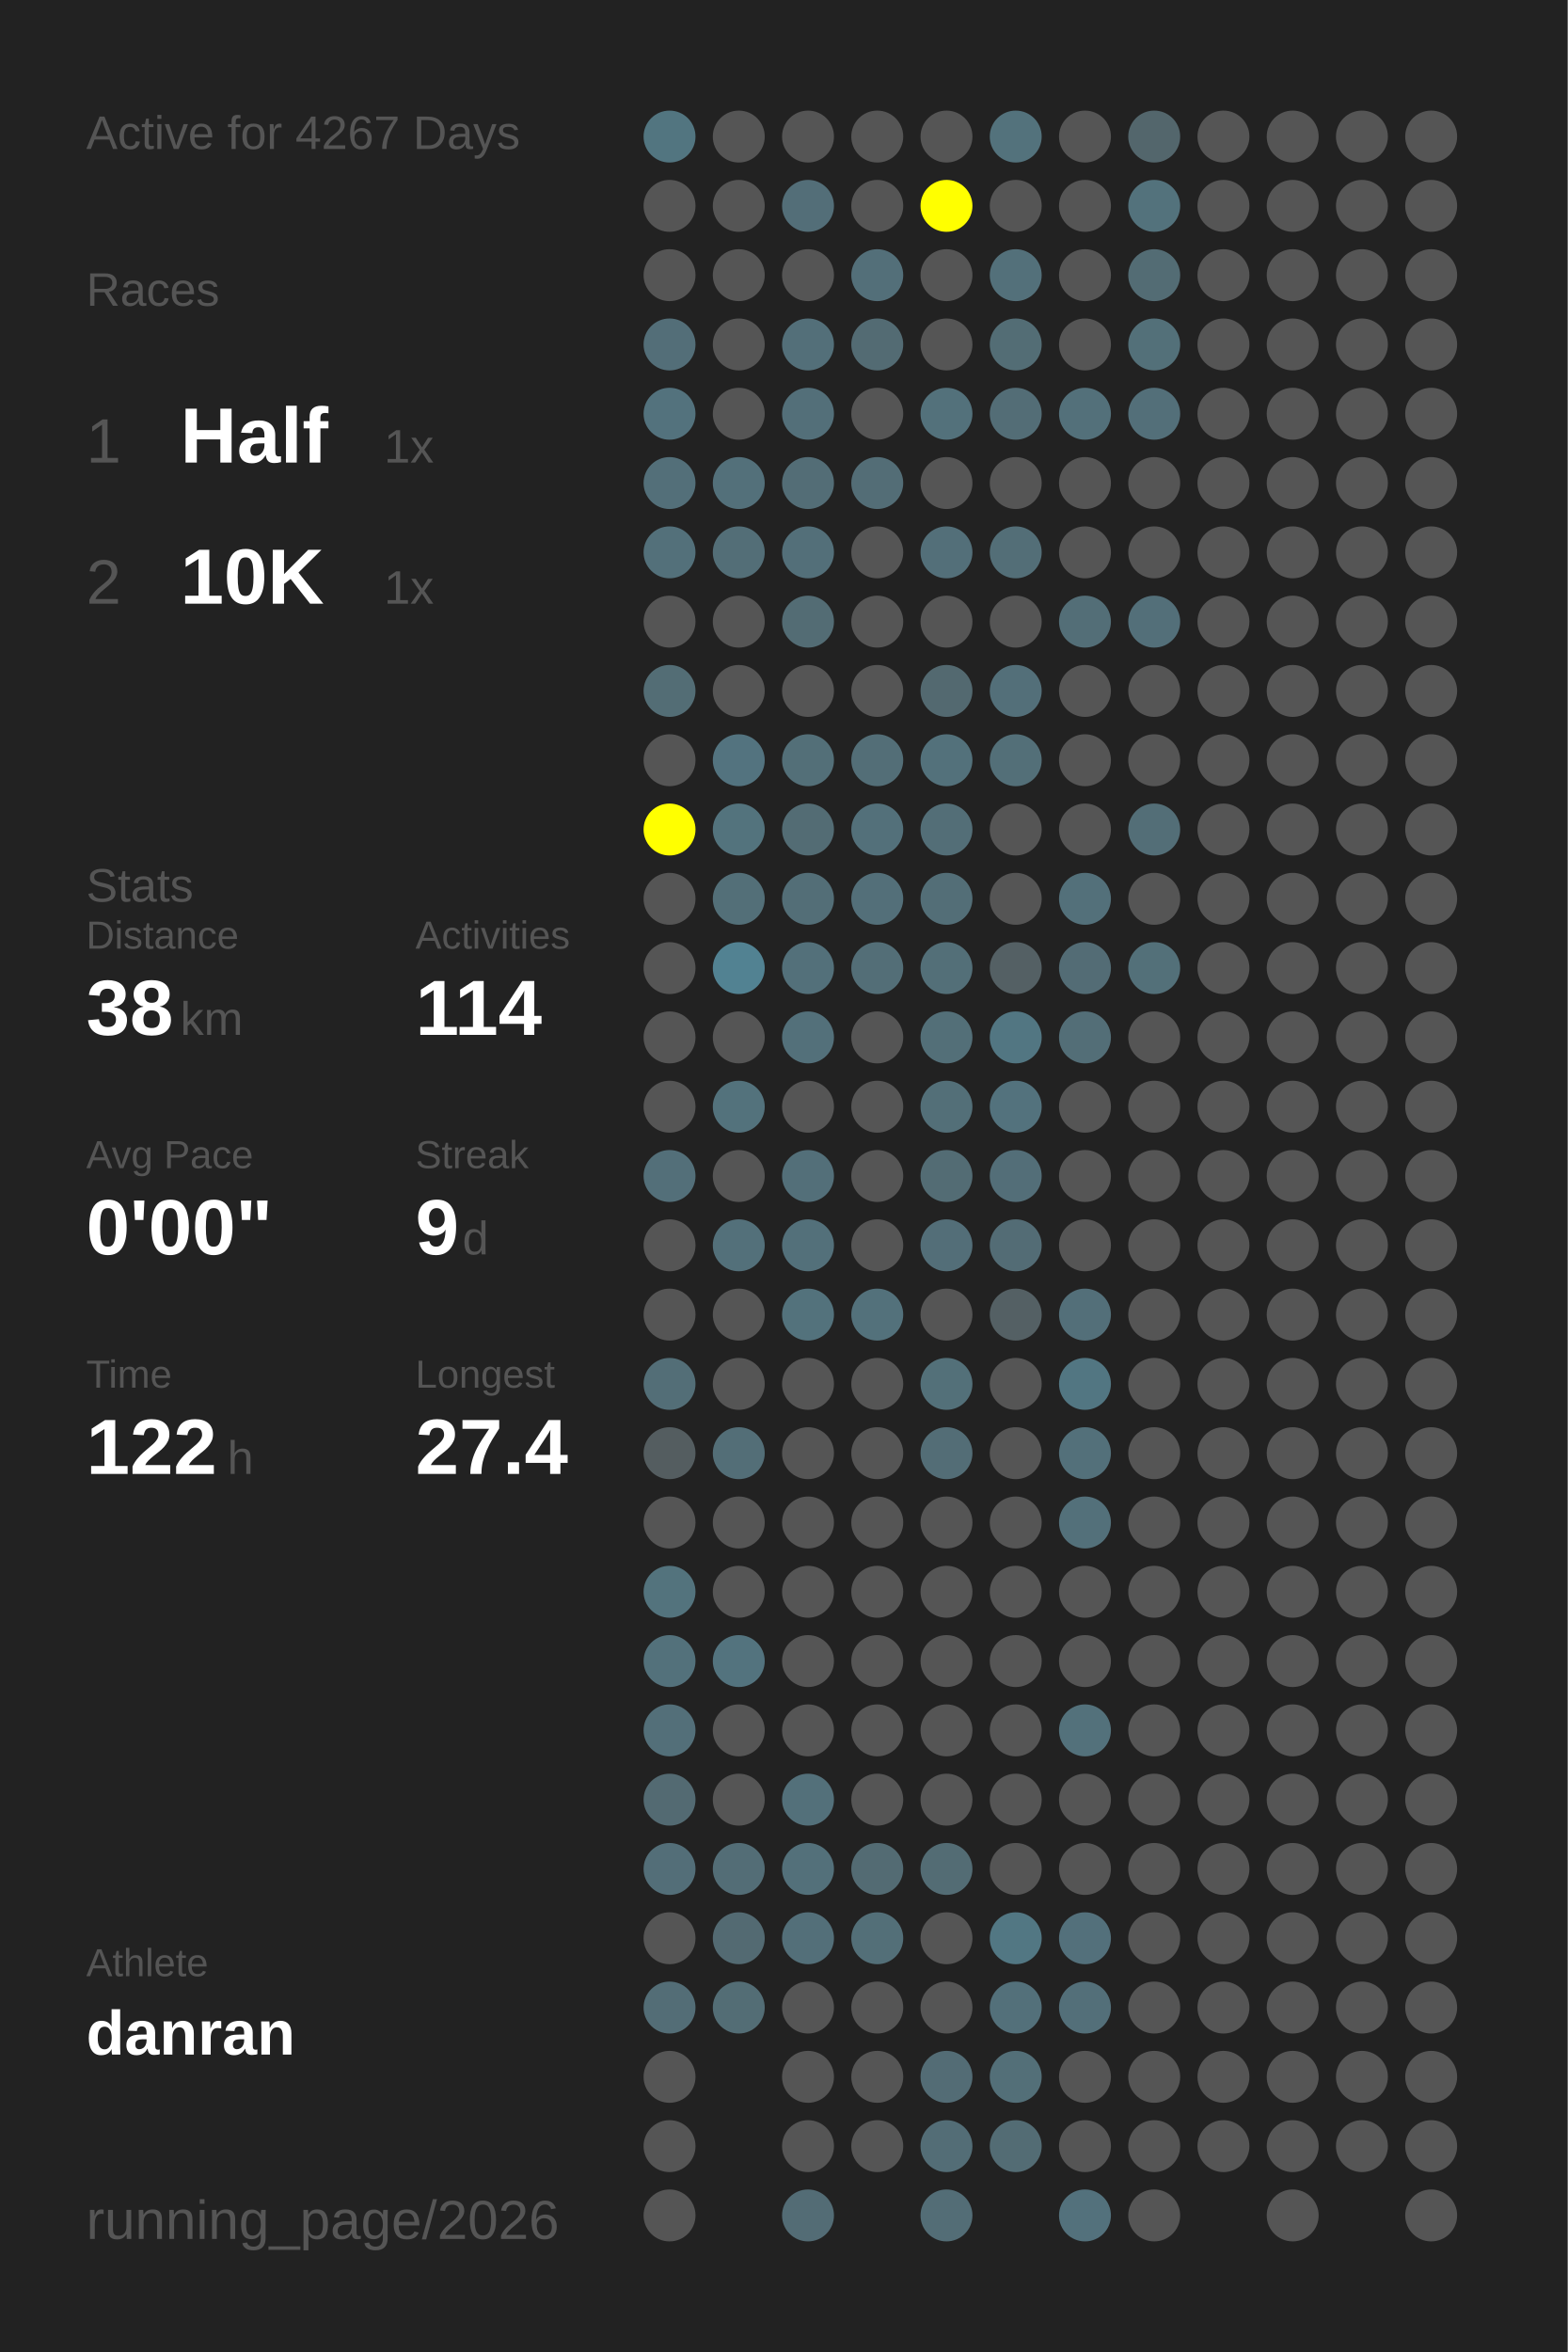
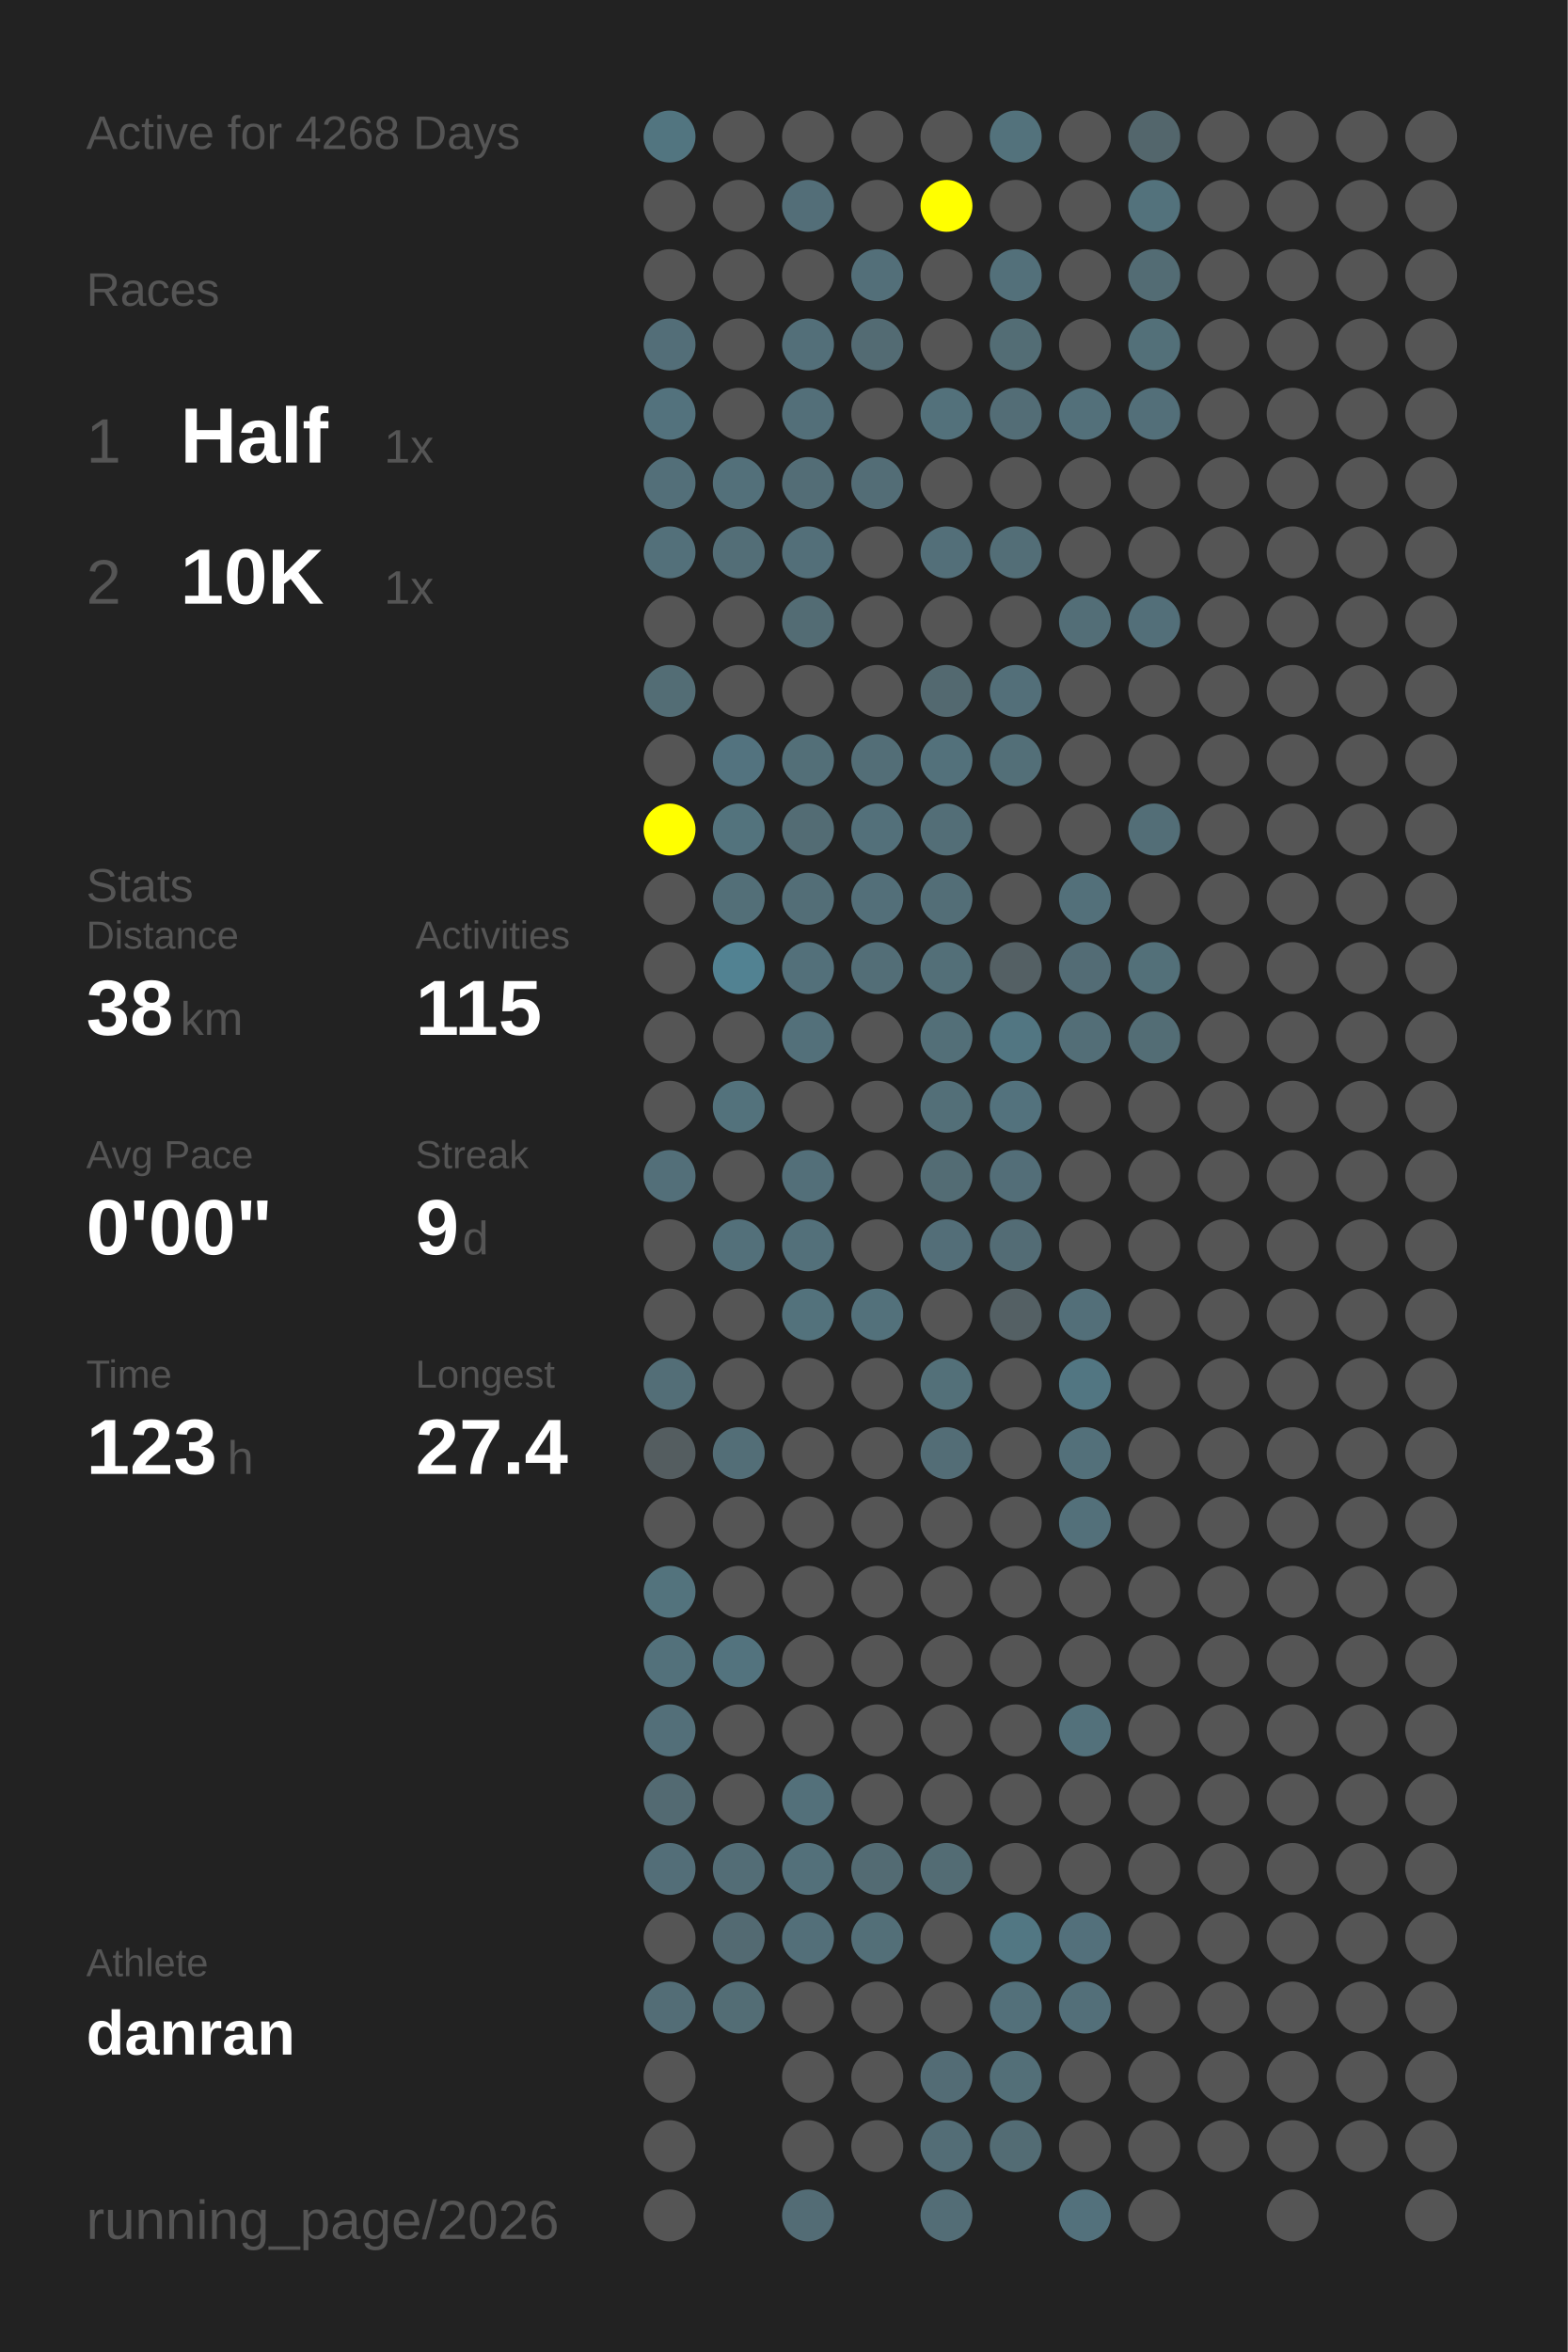
<svg xmlns="http://www.w3.org/2000/svg" baseProfile="full" height="300mm" version="1.1" viewBox="0,0,200,300" width="200mm">
  <defs />
  <rect fill="#222222" height="300" width="200" x="0" y="0" />
-   <text fill="#555555" style="font-size:6px; font-family:Arial;" x="11" y="19">Active for 4267 Days</text>
+   <text fill="#555555" style="font-size:6px; font-family:Arial;" x="11" y="19">Active for 4268 Days</text>
  <text fill="#555555" style="font-size:6px; font-family:Arial;" x="11" y="39">Races</text>
  <text fill="#555555" style="font-size:8px; font-family:Arial;" x="11" y="59">1</text>
  <text fill="#FFFFFF" style="font-size:10px; font-family:Arial; font-weight:bold;" x="23" y="59">Half</text>
  <text fill="#555555" style="font-size:6px; font-family:Arial;" x="49" y="59">1x</text>
  <text fill="#555555" style="font-size:8px; font-family:Arial;" x="11" y="77">2</text>
  <text fill="#FFFFFF" style="font-size:10px; font-family:Arial; font-weight:bold;" x="23" y="77">10K</text>
  <text fill="#555555" style="font-size:6px; font-family:Arial;" x="49" y="77">1x</text>
  <text fill="#555555" style="font-size:6px; font-family:Arial;" x="11" y="115">Stats</text>
  <text fill="#555555" style="font-size:5px; font-family:Arial;" x="11" y="121">Distance</text>
  <text fill="#FFFFFF" style="font-size:10px; font-family:Arial; font-weight:bold;" x="11" y="132">38</text>
  <text fill="#555555" style="font-size:6px; font-family:Arial;" x="23" y="132">km</text>
  <text fill="#555555" style="font-size:5px; font-family:Arial;" x="53" y="121">Activities</text>
-   <text fill="#FFFFFF" style="font-size:10px; font-family:Arial; font-weight:bold;" x="53" y="132">114</text>
+   <text fill="#FFFFFF" style="font-size:10px; font-family:Arial; font-weight:bold;" x="53" y="132">115</text>
  <text fill="#555555" style="font-size:5px; font-family:Arial;" x="11" y="149">Avg Pace</text>
  <text fill="#FFFFFF" style="font-size:10px; font-family:Arial; font-weight:bold;" x="11" y="160">0'00"</text>
  <text fill="#555555" style="font-size:5px; font-family:Arial;" x="53" y="149">Streak</text>
  <text fill="#FFFFFF" style="font-size:10px; font-family:Arial; font-weight:bold;" x="53" y="160">9</text>
  <text fill="#555555" style="font-size:6px; font-family:Arial;" x="59" y="160">d</text>
  <text fill="#555555" style="font-size:5px; font-family:Arial;" x="11" y="177">Time</text>
-   <text fill="#FFFFFF" style="font-size:10px; font-family:Arial; font-weight:bold;" x="11" y="188">122</text>
+   <text fill="#FFFFFF" style="font-size:10px; font-family:Arial; font-weight:bold;" x="11" y="188">123</text>
  <text fill="#555555" style="font-size:6px; font-family:Arial;" x="29" y="188">h</text>
  <text fill="#555555" style="font-size:5px; font-family:Arial;" x="53" y="177">Longest</text>
  <text fill="#FFFFFF" style="font-size:10px; font-family:Arial; font-weight:bold;" x="53" y="188">27.4</text>
  <text fill="#555555" style="font-size:5px; font-family:Arial;" x="11" y="252.065">Athlete</text>
  <text fill="#FFFFFF" style="font-size:8px; font-family:Arial; font-weight:bold;" x="11" y="262.065">danran</text>
  <text fill="#555555" style="font-size:7px; font-family:Arial;" x="11" y="285.581">running_page/2026</text>
  <circle cx="85.417" cy="17.419" fill="#527580" r="3.312" />
  <circle cx="85.417" cy="26.258" fill="#555555" r="3.312" />
  <circle cx="85.417" cy="35.097" fill="#555555" r="3.312" />
  <circle cx="85.417" cy="43.935" fill="#536e78" r="3.312" />
  <circle cx="85.417" cy="52.774" fill="#53727d" r="3.312" />
  <circle cx="85.417" cy="61.613" fill="#536f79" r="3.312" />
  <circle cx="85.417" cy="70.452" fill="#53707a" r="3.312" />
  <circle cx="85.417" cy="79.29" fill="#555555" r="3.312" />
  <circle cx="85.417" cy="88.129" fill="#536d75" r="3.312" />
  <circle cx="85.417" cy="96.968" fill="#555555" r="3.312" />
  <circle cx="85.417" cy="105.806" fill="#FFFF00" r="3.312" />
  <circle cx="85.417" cy="114.645" fill="#555555" r="3.312" />
  <circle cx="85.417" cy="123.484" fill="#555555" r="3.312" />
  <circle cx="85.417" cy="132.323" fill="#555555" r="3.312" />
  <circle cx="85.417" cy="141.161" fill="#555555" r="3.312" />
  <circle cx="85.417" cy="150" fill="#536f79" r="3.312" />
  <circle cx="85.417" cy="158.839" fill="#555555" r="3.312" />
  <circle cx="85.417" cy="167.677" fill="#555555" r="3.312" />
  <circle cx="85.417" cy="176.516" fill="#536e77" r="3.312" />
  <circle cx="85.417" cy="185.355" fill="#545d60" r="3.312" />
  <circle cx="85.417" cy="194.194" fill="#555555" r="3.312" />
  <circle cx="85.417" cy="203.032" fill="#53737d" r="3.312" />
  <circle cx="85.417" cy="211.871" fill="#53717b" r="3.312" />
  <circle cx="85.417" cy="220.71" fill="#536f79" r="3.312" />
  <circle cx="85.417" cy="229.548" fill="#536a72" r="3.312" />
  <circle cx="85.417" cy="238.387" fill="#536e78" r="3.312" />
  <circle cx="85.417" cy="247.226" fill="#555555" r="3.312" />
  <circle cx="85.417" cy="256.065" fill="#536d76" r="3.312" />
  <circle cx="85.417" cy="264.903" fill="#555555" r="3.312" />
  <circle cx="85.417" cy="273.742" fill="#555555" r="3.312" />
  <circle cx="85.417" cy="282.581" fill="#555555" r="3.312" />
  <circle cx="94.25" cy="17.419" fill="#555555" r="3.312" />
  <circle cx="94.25" cy="26.258" fill="#555555" r="3.312" />
  <circle cx="94.25" cy="35.097" fill="#555555" r="3.312" />
  <circle cx="94.25" cy="43.935" fill="#555555" r="3.312" />
  <circle cx="94.25" cy="52.774" fill="#555555" r="3.312" />
  <circle cx="94.25" cy="61.613" fill="#53707a" r="3.312" />
  <circle cx="94.25" cy="70.452" fill="#536e77" r="3.312" />
  <circle cx="94.25" cy="79.29" fill="#555555" r="3.312" />
  <circle cx="94.25" cy="88.129" fill="#555555" r="3.312" />
  <circle cx="94.25" cy="96.968" fill="#53737f" r="3.312" />
  <circle cx="94.25" cy="105.806" fill="#53737d" r="3.312" />
  <circle cx="94.25" cy="114.645" fill="#536f78" r="3.312" />
  <circle cx="94.25" cy="123.484" fill="#528292" r="3.312" />
  <circle cx="94.25" cy="132.323" fill="#555555" r="3.312" />
  <circle cx="94.25" cy="141.161" fill="#53727c" r="3.312" />
  <circle cx="94.25" cy="150" fill="#555555" r="3.312" />
  <circle cx="94.25" cy="158.839" fill="#53707a" r="3.312" />
  <circle cx="94.25" cy="167.677" fill="#555555" r="3.312" />
  <circle cx="94.25" cy="176.516" fill="#555555" r="3.312" />
  <circle cx="94.25" cy="185.355" fill="#536e77" r="3.312" />
  <circle cx="94.25" cy="194.194" fill="#555555" r="3.312" />
  <circle cx="94.25" cy="203.032" fill="#555555" r="3.312" />
  <circle cx="94.25" cy="211.871" fill="#53737e" r="3.312" />
  <circle cx="94.25" cy="220.71" fill="#555555" r="3.312" />
  <circle cx="94.25" cy="229.548" fill="#555555" r="3.312" />
  <circle cx="94.25" cy="238.387" fill="#536d76" r="3.312" />
  <circle cx="94.25" cy="247.226" fill="#536a72" r="3.312" />
  <circle cx="94.25" cy="256.065" fill="#536d75" r="3.312" />
  <circle cx="103.083" cy="17.419" fill="#555555" r="3.312" />
  <circle cx="103.083" cy="26.258" fill="#536e78" r="3.312" />
  <circle cx="103.083" cy="35.097" fill="#555555" r="3.312" />
  <circle cx="103.083" cy="43.935" fill="#536f79" r="3.312" />
  <circle cx="103.083" cy="52.774" fill="#536f79" r="3.312" />
  <circle cx="103.083" cy="61.613" fill="#536d76" r="3.312" />
  <circle cx="103.083" cy="70.452" fill="#536f79" r="3.312" />
  <circle cx="103.083" cy="79.29" fill="#536c74" r="3.312" />
  <circle cx="103.083" cy="88.129" fill="#555555" r="3.312" />
  <circle cx="103.083" cy="96.968" fill="#536f78" r="3.312" />
  <circle cx="103.083" cy="105.806" fill="#536c74" r="3.312" />
  <circle cx="103.083" cy="114.645" fill="#536e77" r="3.312" />
  <circle cx="103.083" cy="123.484" fill="#53707a" r="3.312" />
  <circle cx="103.083" cy="132.323" fill="#53707a" r="3.312" />
  <circle cx="103.083" cy="141.161" fill="#555555" r="3.312" />
  <circle cx="103.083" cy="150" fill="#536f79" r="3.312" />
  <circle cx="103.083" cy="158.839" fill="#53707a" r="3.312" />
  <circle cx="103.083" cy="167.677" fill="#53727c" r="3.312" />
  <circle cx="103.083" cy="176.516" fill="#555555" r="3.312" />
  <circle cx="103.083" cy="185.355" fill="#555555" r="3.312" />
  <circle cx="103.083" cy="194.194" fill="#555555" r="3.312" />
  <circle cx="103.083" cy="203.032" fill="#555555" r="3.312" />
  <circle cx="103.083" cy="211.871" fill="#555555" r="3.312" />
  <circle cx="103.083" cy="220.71" fill="#555555" r="3.312" />
  <circle cx="103.083" cy="229.548" fill="#53707a" r="3.312" />
  <circle cx="103.083" cy="238.387" fill="#53707a" r="3.312" />
  <circle cx="103.083" cy="247.226" fill="#536f79" r="3.312" />
  <circle cx="103.083" cy="256.065" fill="#555555" r="3.312" />
  <circle cx="103.083" cy="264.903" fill="#555555" r="3.312" />
  <circle cx="103.083" cy="273.742" fill="#555555" r="3.312" />
  <circle cx="103.083" cy="282.581" fill="#536c75" r="3.312" />
  <circle cx="111.917" cy="17.419" fill="#555555" r="3.312" />
  <circle cx="111.917" cy="26.258" fill="#555555" r="3.312" />
  <circle cx="111.917" cy="35.097" fill="#536f79" r="3.312" />
  <circle cx="111.917" cy="43.935" fill="#536b73" r="3.312" />
  <circle cx="111.917" cy="52.774" fill="#555555" r="3.312" />
  <circle cx="111.917" cy="61.613" fill="#536d76" r="3.312" />
  <circle cx="111.917" cy="70.452" fill="#555555" r="3.312" />
  <circle cx="111.917" cy="79.29" fill="#555555" r="3.312" />
  <circle cx="111.917" cy="88.129" fill="#555555" r="3.312" />
  <circle cx="111.917" cy="96.968" fill="#536e77" r="3.312" />
  <circle cx="111.917" cy="105.806" fill="#53707a" r="3.312" />
  <circle cx="111.917" cy="114.645" fill="#536f79" r="3.312" />
  <circle cx="111.917" cy="123.484" fill="#536e77" r="3.312" />
  <circle cx="111.917" cy="132.323" fill="#555555" r="3.312" />
  <circle cx="111.917" cy="141.161" fill="#555555" r="3.312" />
  <circle cx="111.917" cy="150" fill="#555555" r="3.312" />
  <circle cx="111.917" cy="158.839" fill="#555555" r="3.312" />
  <circle cx="111.917" cy="167.677" fill="#53717b" r="3.312" />
  <circle cx="111.917" cy="176.516" fill="#555555" r="3.312" />
  <circle cx="111.917" cy="185.355" fill="#555555" r="3.312" />
  <circle cx="111.917" cy="194.194" fill="#555555" r="3.312" />
  <circle cx="111.917" cy="203.032" fill="#555555" r="3.312" />
  <circle cx="111.917" cy="211.871" fill="#555555" r="3.312" />
  <circle cx="111.917" cy="220.71" fill="#555555" r="3.312" />
  <circle cx="111.917" cy="229.548" fill="#555555" r="3.312" />
  <circle cx="111.917" cy="238.387" fill="#536b73" r="3.312" />
  <circle cx="111.917" cy="247.226" fill="#536f78" r="3.312" />
  <circle cx="111.917" cy="256.065" fill="#555555" r="3.312" />
  <circle cx="111.917" cy="264.903" fill="#555555" r="3.312" />
  <circle cx="111.917" cy="273.742" fill="#555555" r="3.312" />
  <circle cx="120.75" cy="17.419" fill="#555555" r="3.312" />
  <circle cx="120.75" cy="26.258" fill="#FFFF00" r="3.312" />
  <circle cx="120.75" cy="35.097" fill="#555555" r="3.312" />
  <circle cx="120.75" cy="43.935" fill="#555555" r="3.312" />
  <circle cx="120.75" cy="52.774" fill="#53717b" r="3.312" />
  <circle cx="120.75" cy="61.613" fill="#555555" r="3.312" />
  <circle cx="120.75" cy="70.452" fill="#536f79" r="3.312" />
  <circle cx="120.75" cy="79.29" fill="#555555" r="3.312" />
  <circle cx="120.75" cy="88.129" fill="#536970" r="3.312" />
  <circle cx="120.75" cy="96.968" fill="#53717b" r="3.312" />
  <circle cx="120.75" cy="105.806" fill="#536e77" r="3.312" />
  <circle cx="120.75" cy="114.645" fill="#536e77" r="3.312" />
  <circle cx="120.75" cy="123.484" fill="#536f78" r="3.312" />
  <circle cx="120.75" cy="132.323" fill="#536f78" r="3.312" />
  <circle cx="120.75" cy="141.161" fill="#536f78" r="3.312" />
  <circle cx="120.75" cy="150" fill="#536c74" r="3.312" />
  <circle cx="120.75" cy="158.839" fill="#536e78" r="3.312" />
  <circle cx="120.75" cy="167.677" fill="#555555" r="3.312" />
  <circle cx="120.75" cy="176.516" fill="#537079" r="3.312" />
  <circle cx="120.75" cy="185.355" fill="#536d76" r="3.312" />
  <circle cx="120.75" cy="194.194" fill="#555555" r="3.312" />
  <circle cx="120.75" cy="203.032" fill="#555555" r="3.312" />
  <circle cx="120.75" cy="211.871" fill="#555555" r="3.312" />
  <circle cx="120.75" cy="220.71" fill="#555555" r="3.312" />
  <circle cx="120.75" cy="229.548" fill="#555555" r="3.312" />
  <circle cx="120.75" cy="238.387" fill="#536c74" r="3.312" />
  <circle cx="120.75" cy="247.226" fill="#555555" r="3.312" />
  <circle cx="120.75" cy="256.065" fill="#555555" r="3.312" />
  <circle cx="120.75" cy="264.903" fill="#536c75" r="3.312" />
  <circle cx="120.75" cy="273.742" fill="#536d76" r="3.312" />
  <circle cx="120.75" cy="282.581" fill="#536d76" r="3.312" />
  <circle cx="129.583" cy="17.419" fill="#53727c" r="3.312" />
  <circle cx="129.583" cy="26.258" fill="#555555" r="3.312" />
  <circle cx="129.583" cy="35.097" fill="#53707a" r="3.312" />
  <circle cx="129.583" cy="43.935" fill="#536d75" r="3.312" />
  <circle cx="129.583" cy="52.774" fill="#536d76" r="3.312" />
  <circle cx="129.583" cy="61.613" fill="#555555" r="3.312" />
  <circle cx="129.583" cy="70.452" fill="#536e77" r="3.312" />
  <circle cx="129.583" cy="79.29" fill="#555555" r="3.312" />
  <circle cx="129.583" cy="88.129" fill="#536f79" r="3.312" />
  <circle cx="129.583" cy="96.968" fill="#536f78" r="3.312" />
  <circle cx="129.583" cy="105.806" fill="#555555" r="3.312" />
  <circle cx="129.583" cy="114.645" fill="#555555" r="3.312" />
  <circle cx="129.583" cy="123.484" fill="#546064" r="3.312" />
  <circle cx="129.583" cy="132.323" fill="#527682" r="3.312" />
  <circle cx="129.583" cy="141.161" fill="#53727d" r="3.312" />
  <circle cx="129.583" cy="150" fill="#536e78" r="3.312" />
  <circle cx="129.583" cy="158.839" fill="#536c75" r="3.312" />
  <circle cx="129.583" cy="167.677" fill="#546064" r="3.312" />
  <circle cx="129.583" cy="176.516" fill="#555555" r="3.312" />
  <circle cx="129.583" cy="185.355" fill="#555555" r="3.312" />
  <circle cx="129.583" cy="194.194" fill="#555555" r="3.312" />
  <circle cx="129.583" cy="203.032" fill="#555555" r="3.312" />
  <circle cx="129.583" cy="211.871" fill="#555555" r="3.312" />
  <circle cx="129.583" cy="220.71" fill="#555555" r="3.312" />
  <circle cx="129.583" cy="229.548" fill="#555555" r="3.312" />
  <circle cx="129.583" cy="238.387" fill="#555555" r="3.312" />
  <circle cx="129.583" cy="247.226" fill="#527783" r="3.312" />
  <circle cx="129.583" cy="256.065" fill="#53707a" r="3.312" />
  <circle cx="129.583" cy="264.903" fill="#536f78" r="3.312" />
  <circle cx="129.583" cy="273.742" fill="#536c74" r="3.312" />
  <circle cx="138.417" cy="17.419" fill="#555555" r="3.312" />
  <circle cx="138.417" cy="26.258" fill="#555555" r="3.312" />
  <circle cx="138.417" cy="35.097" fill="#555555" r="3.312" />
  <circle cx="138.417" cy="43.935" fill="#555555" r="3.312" />
  <circle cx="138.417" cy="52.774" fill="#53707a" r="3.312" />
  <circle cx="138.417" cy="61.613" fill="#555555" r="3.312" />
  <circle cx="138.417" cy="70.452" fill="#555555" r="3.312" />
  <circle cx="138.417" cy="79.29" fill="#536e77" r="3.312" />
  <circle cx="138.417" cy="88.129" fill="#555555" r="3.312" />
  <circle cx="138.417" cy="96.968" fill="#555555" r="3.312" />
  <circle cx="138.417" cy="105.806" fill="#555555" r="3.312" />
  <circle cx="138.417" cy="114.645" fill="#53707a" r="3.312" />
  <circle cx="138.417" cy="123.484" fill="#536c75" r="3.312" />
  <circle cx="138.417" cy="132.323" fill="#536e77" r="3.312" />
  <circle cx="138.417" cy="141.161" fill="#555555" r="3.312" />
  <circle cx="138.417" cy="150" fill="#555555" r="3.312" />
  <circle cx="138.417" cy="158.839" fill="#555555" r="3.312" />
  <circle cx="138.417" cy="167.677" fill="#536f79" r="3.312" />
  <circle cx="138.417" cy="176.516" fill="#527682" r="3.312" />
  <circle cx="138.417" cy="185.355" fill="#53707a" r="3.312" />
  <circle cx="138.417" cy="194.194" fill="#53707a" r="3.312" />
  <circle cx="138.417" cy="203.032" fill="#555555" r="3.312" />
  <circle cx="138.417" cy="211.871" fill="#555555" r="3.312" />
  <circle cx="138.417" cy="220.71" fill="#53717b" r="3.312" />
  <circle cx="138.417" cy="229.548" fill="#555555" r="3.312" />
  <circle cx="138.417" cy="238.387" fill="#555555" r="3.312" />
  <circle cx="138.417" cy="247.226" fill="#53707b" r="3.312" />
  <circle cx="138.417" cy="256.065" fill="#536f79" r="3.312" />
  <circle cx="138.417" cy="264.903" fill="#555555" r="3.312" />
  <circle cx="138.417" cy="273.742" fill="#555555" r="3.312" />
  <circle cx="138.417" cy="282.581" fill="#53717c" r="3.312" />
  <circle cx="147.25" cy="17.419" fill="#53666c" r="3.312" />
  <circle cx="147.25" cy="26.258" fill="#53727c" r="3.312" />
  <circle cx="147.25" cy="35.097" fill="#536c74" r="3.312" />
  <circle cx="147.25" cy="43.935" fill="#537079" r="3.312" />
  <circle cx="147.25" cy="52.774" fill="#536f79" r="3.312" />
  <circle cx="147.25" cy="61.613" fill="#555555" r="3.312" />
  <circle cx="147.25" cy="70.452" fill="#555555" r="3.312" />
  <circle cx="147.25" cy="79.29" fill="#536f79" r="3.312" />
  <circle cx="147.25" cy="88.129" fill="#555555" r="3.312" />
  <circle cx="147.25" cy="96.968" fill="#555555" r="3.312" />
  <circle cx="147.25" cy="105.806" fill="#536e77" r="3.312" />
  <circle cx="147.25" cy="114.645" fill="#555555" r="3.312" />
  <circle cx="147.25" cy="123.484" fill="#537079" r="3.312" />
-   <circle cx="147.25" cy="132.323" fill="#555555" r="3.312" />
+   <circle cx="147.25" cy="132.323" fill="#536d75" r="3.312" />
  <circle cx="147.25" cy="141.161" fill="#555555" r="3.312" />
  <circle cx="147.25" cy="150" fill="#555555" r="3.312" />
  <circle cx="147.25" cy="158.839" fill="#555555" r="3.312" />
  <circle cx="147.25" cy="167.677" fill="#555555" r="3.312" />
  <circle cx="147.25" cy="176.516" fill="#555555" r="3.312" />
  <circle cx="147.25" cy="185.355" fill="#555555" r="3.312" />
  <circle cx="147.25" cy="194.194" fill="#555555" r="3.312" />
  <circle cx="147.25" cy="203.032" fill="#555555" r="3.312" />
  <circle cx="147.25" cy="211.871" fill="#555555" r="3.312" />
  <circle cx="147.25" cy="220.71" fill="#555555" r="3.312" />
  <circle cx="147.25" cy="229.548" fill="#555555" r="3.312" />
  <circle cx="147.25" cy="238.387" fill="#555555" r="3.312" />
  <circle cx="147.25" cy="247.226" fill="#555555" r="3.312" />
  <circle cx="147.25" cy="256.065" fill="#555555" r="3.312" />
  <circle cx="147.25" cy="264.903" fill="#555555" r="3.312" />
  <circle cx="147.25" cy="273.742" fill="#555555" r="3.312" />
  <circle cx="147.25" cy="282.581" fill="#555555" r="3.312" />
  <circle cx="156.083" cy="17.419" fill="#555555" r="3.312" />
  <circle cx="156.083" cy="26.258" fill="#555555" r="3.312" />
  <circle cx="156.083" cy="35.097" fill="#555555" r="3.312" />
  <circle cx="156.083" cy="43.935" fill="#555555" r="3.312" />
  <circle cx="156.083" cy="52.774" fill="#555555" r="3.312" />
  <circle cx="156.083" cy="61.613" fill="#555555" r="3.312" />
  <circle cx="156.083" cy="70.452" fill="#555555" r="3.312" />
  <circle cx="156.083" cy="79.29" fill="#555555" r="3.312" />
  <circle cx="156.083" cy="88.129" fill="#555555" r="3.312" />
  <circle cx="156.083" cy="96.968" fill="#555555" r="3.312" />
  <circle cx="156.083" cy="105.806" fill="#555555" r="3.312" />
  <circle cx="156.083" cy="114.645" fill="#555555" r="3.312" />
  <circle cx="156.083" cy="123.484" fill="#555555" r="3.312" />
  <circle cx="156.083" cy="132.323" fill="#555555" r="3.312" />
  <circle cx="156.083" cy="141.161" fill="#555555" r="3.312" />
  <circle cx="156.083" cy="150" fill="#555555" r="3.312" />
  <circle cx="156.083" cy="158.839" fill="#555555" r="3.312" />
  <circle cx="156.083" cy="167.677" fill="#555555" r="3.312" />
  <circle cx="156.083" cy="176.516" fill="#555555" r="3.312" />
  <circle cx="156.083" cy="185.355" fill="#555555" r="3.312" />
  <circle cx="156.083" cy="194.194" fill="#555555" r="3.312" />
  <circle cx="156.083" cy="203.032" fill="#555555" r="3.312" />
  <circle cx="156.083" cy="211.871" fill="#555555" r="3.312" />
  <circle cx="156.083" cy="220.71" fill="#555555" r="3.312" />
  <circle cx="156.083" cy="229.548" fill="#555555" r="3.312" />
  <circle cx="156.083" cy="238.387" fill="#555555" r="3.312" />
  <circle cx="156.083" cy="247.226" fill="#555555" r="3.312" />
  <circle cx="156.083" cy="256.065" fill="#555555" r="3.312" />
  <circle cx="156.083" cy="264.903" fill="#555555" r="3.312" />
  <circle cx="156.083" cy="273.742" fill="#555555" r="3.312" />
  <circle cx="164.917" cy="17.419" fill="#555555" r="3.312" />
  <circle cx="164.917" cy="26.258" fill="#555555" r="3.312" />
  <circle cx="164.917" cy="35.097" fill="#555555" r="3.312" />
  <circle cx="164.917" cy="43.935" fill="#555555" r="3.312" />
  <circle cx="164.917" cy="52.774" fill="#555555" r="3.312" />
  <circle cx="164.917" cy="61.613" fill="#555555" r="3.312" />
  <circle cx="164.917" cy="70.452" fill="#555555" r="3.312" />
  <circle cx="164.917" cy="79.29" fill="#555555" r="3.312" />
  <circle cx="164.917" cy="88.129" fill="#555555" r="3.312" />
  <circle cx="164.917" cy="96.968" fill="#555555" r="3.312" />
  <circle cx="164.917" cy="105.806" fill="#555555" r="3.312" />
  <circle cx="164.917" cy="114.645" fill="#555555" r="3.312" />
  <circle cx="164.917" cy="123.484" fill="#555555" r="3.312" />
  <circle cx="164.917" cy="132.323" fill="#555555" r="3.312" />
  <circle cx="164.917" cy="141.161" fill="#555555" r="3.312" />
  <circle cx="164.917" cy="150" fill="#555555" r="3.312" />
  <circle cx="164.917" cy="158.839" fill="#555555" r="3.312" />
  <circle cx="164.917" cy="167.677" fill="#555555" r="3.312" />
  <circle cx="164.917" cy="176.516" fill="#555555" r="3.312" />
  <circle cx="164.917" cy="185.355" fill="#555555" r="3.312" />
  <circle cx="164.917" cy="194.194" fill="#555555" r="3.312" />
  <circle cx="164.917" cy="203.032" fill="#555555" r="3.312" />
  <circle cx="164.917" cy="211.871" fill="#555555" r="3.312" />
  <circle cx="164.917" cy="220.71" fill="#555555" r="3.312" />
  <circle cx="164.917" cy="229.548" fill="#555555" r="3.312" />
  <circle cx="164.917" cy="238.387" fill="#555555" r="3.312" />
  <circle cx="164.917" cy="247.226" fill="#555555" r="3.312" />
  <circle cx="164.917" cy="256.065" fill="#555555" r="3.312" />
  <circle cx="164.917" cy="264.903" fill="#555555" r="3.312" />
  <circle cx="164.917" cy="273.742" fill="#555555" r="3.312" />
  <circle cx="164.917" cy="282.581" fill="#555555" r="3.312" />
  <circle cx="173.75" cy="17.419" fill="#555555" r="3.312" />
  <circle cx="173.75" cy="26.258" fill="#555555" r="3.312" />
  <circle cx="173.75" cy="35.097" fill="#555555" r="3.312" />
  <circle cx="173.75" cy="43.935" fill="#555555" r="3.312" />
  <circle cx="173.75" cy="52.774" fill="#555555" r="3.312" />
  <circle cx="173.75" cy="61.613" fill="#555555" r="3.312" />
  <circle cx="173.75" cy="70.452" fill="#555555" r="3.312" />
  <circle cx="173.75" cy="79.29" fill="#555555" r="3.312" />
  <circle cx="173.75" cy="88.129" fill="#555555" r="3.312" />
  <circle cx="173.75" cy="96.968" fill="#555555" r="3.312" />
  <circle cx="173.75" cy="105.806" fill="#555555" r="3.312" />
  <circle cx="173.75" cy="114.645" fill="#555555" r="3.312" />
  <circle cx="173.75" cy="123.484" fill="#555555" r="3.312" />
  <circle cx="173.75" cy="132.323" fill="#555555" r="3.312" />
  <circle cx="173.75" cy="141.161" fill="#555555" r="3.312" />
  <circle cx="173.75" cy="150" fill="#555555" r="3.312" />
  <circle cx="173.75" cy="158.839" fill="#555555" r="3.312" />
  <circle cx="173.75" cy="167.677" fill="#555555" r="3.312" />
  <circle cx="173.75" cy="176.516" fill="#555555" r="3.312" />
  <circle cx="173.75" cy="185.355" fill="#555555" r="3.312" />
  <circle cx="173.75" cy="194.194" fill="#555555" r="3.312" />
  <circle cx="173.75" cy="203.032" fill="#555555" r="3.312" />
  <circle cx="173.75" cy="211.871" fill="#555555" r="3.312" />
  <circle cx="173.75" cy="220.71" fill="#555555" r="3.312" />
  <circle cx="173.75" cy="229.548" fill="#555555" r="3.312" />
  <circle cx="173.75" cy="238.387" fill="#555555" r="3.312" />
  <circle cx="173.75" cy="247.226" fill="#555555" r="3.312" />
  <circle cx="173.75" cy="256.065" fill="#555555" r="3.312" />
  <circle cx="173.75" cy="264.903" fill="#555555" r="3.312" />
  <circle cx="173.75" cy="273.742" fill="#555555" r="3.312" />
  <circle cx="182.583" cy="17.419" fill="#555555" r="3.312" />
  <circle cx="182.583" cy="26.258" fill="#555555" r="3.312" />
  <circle cx="182.583" cy="35.097" fill="#555555" r="3.312" />
  <circle cx="182.583" cy="43.935" fill="#555555" r="3.312" />
  <circle cx="182.583" cy="52.774" fill="#555555" r="3.312" />
  <circle cx="182.583" cy="61.613" fill="#555555" r="3.312" />
  <circle cx="182.583" cy="70.452" fill="#555555" r="3.312" />
  <circle cx="182.583" cy="79.29" fill="#555555" r="3.312" />
  <circle cx="182.583" cy="88.129" fill="#555555" r="3.312" />
  <circle cx="182.583" cy="96.968" fill="#555555" r="3.312" />
  <circle cx="182.583" cy="105.806" fill="#555555" r="3.312" />
  <circle cx="182.583" cy="114.645" fill="#555555" r="3.312" />
  <circle cx="182.583" cy="123.484" fill="#555555" r="3.312" />
  <circle cx="182.583" cy="132.323" fill="#555555" r="3.312" />
  <circle cx="182.583" cy="141.161" fill="#555555" r="3.312" />
  <circle cx="182.583" cy="150" fill="#555555" r="3.312" />
  <circle cx="182.583" cy="158.839" fill="#555555" r="3.312" />
  <circle cx="182.583" cy="167.677" fill="#555555" r="3.312" />
  <circle cx="182.583" cy="176.516" fill="#555555" r="3.312" />
  <circle cx="182.583" cy="185.355" fill="#555555" r="3.312" />
  <circle cx="182.583" cy="194.194" fill="#555555" r="3.312" />
  <circle cx="182.583" cy="203.032" fill="#555555" r="3.312" />
  <circle cx="182.583" cy="211.871" fill="#555555" r="3.312" />
  <circle cx="182.583" cy="220.71" fill="#555555" r="3.312" />
  <circle cx="182.583" cy="229.548" fill="#555555" r="3.312" />
  <circle cx="182.583" cy="238.387" fill="#555555" r="3.312" />
  <circle cx="182.583" cy="247.226" fill="#555555" r="3.312" />
  <circle cx="182.583" cy="256.065" fill="#555555" r="3.312" />
  <circle cx="182.583" cy="264.903" fill="#555555" r="3.312" />
  <circle cx="182.583" cy="273.742" fill="#555555" r="3.312" />
  <circle cx="182.583" cy="282.581" fill="#555555" r="3.312" />
</svg>
